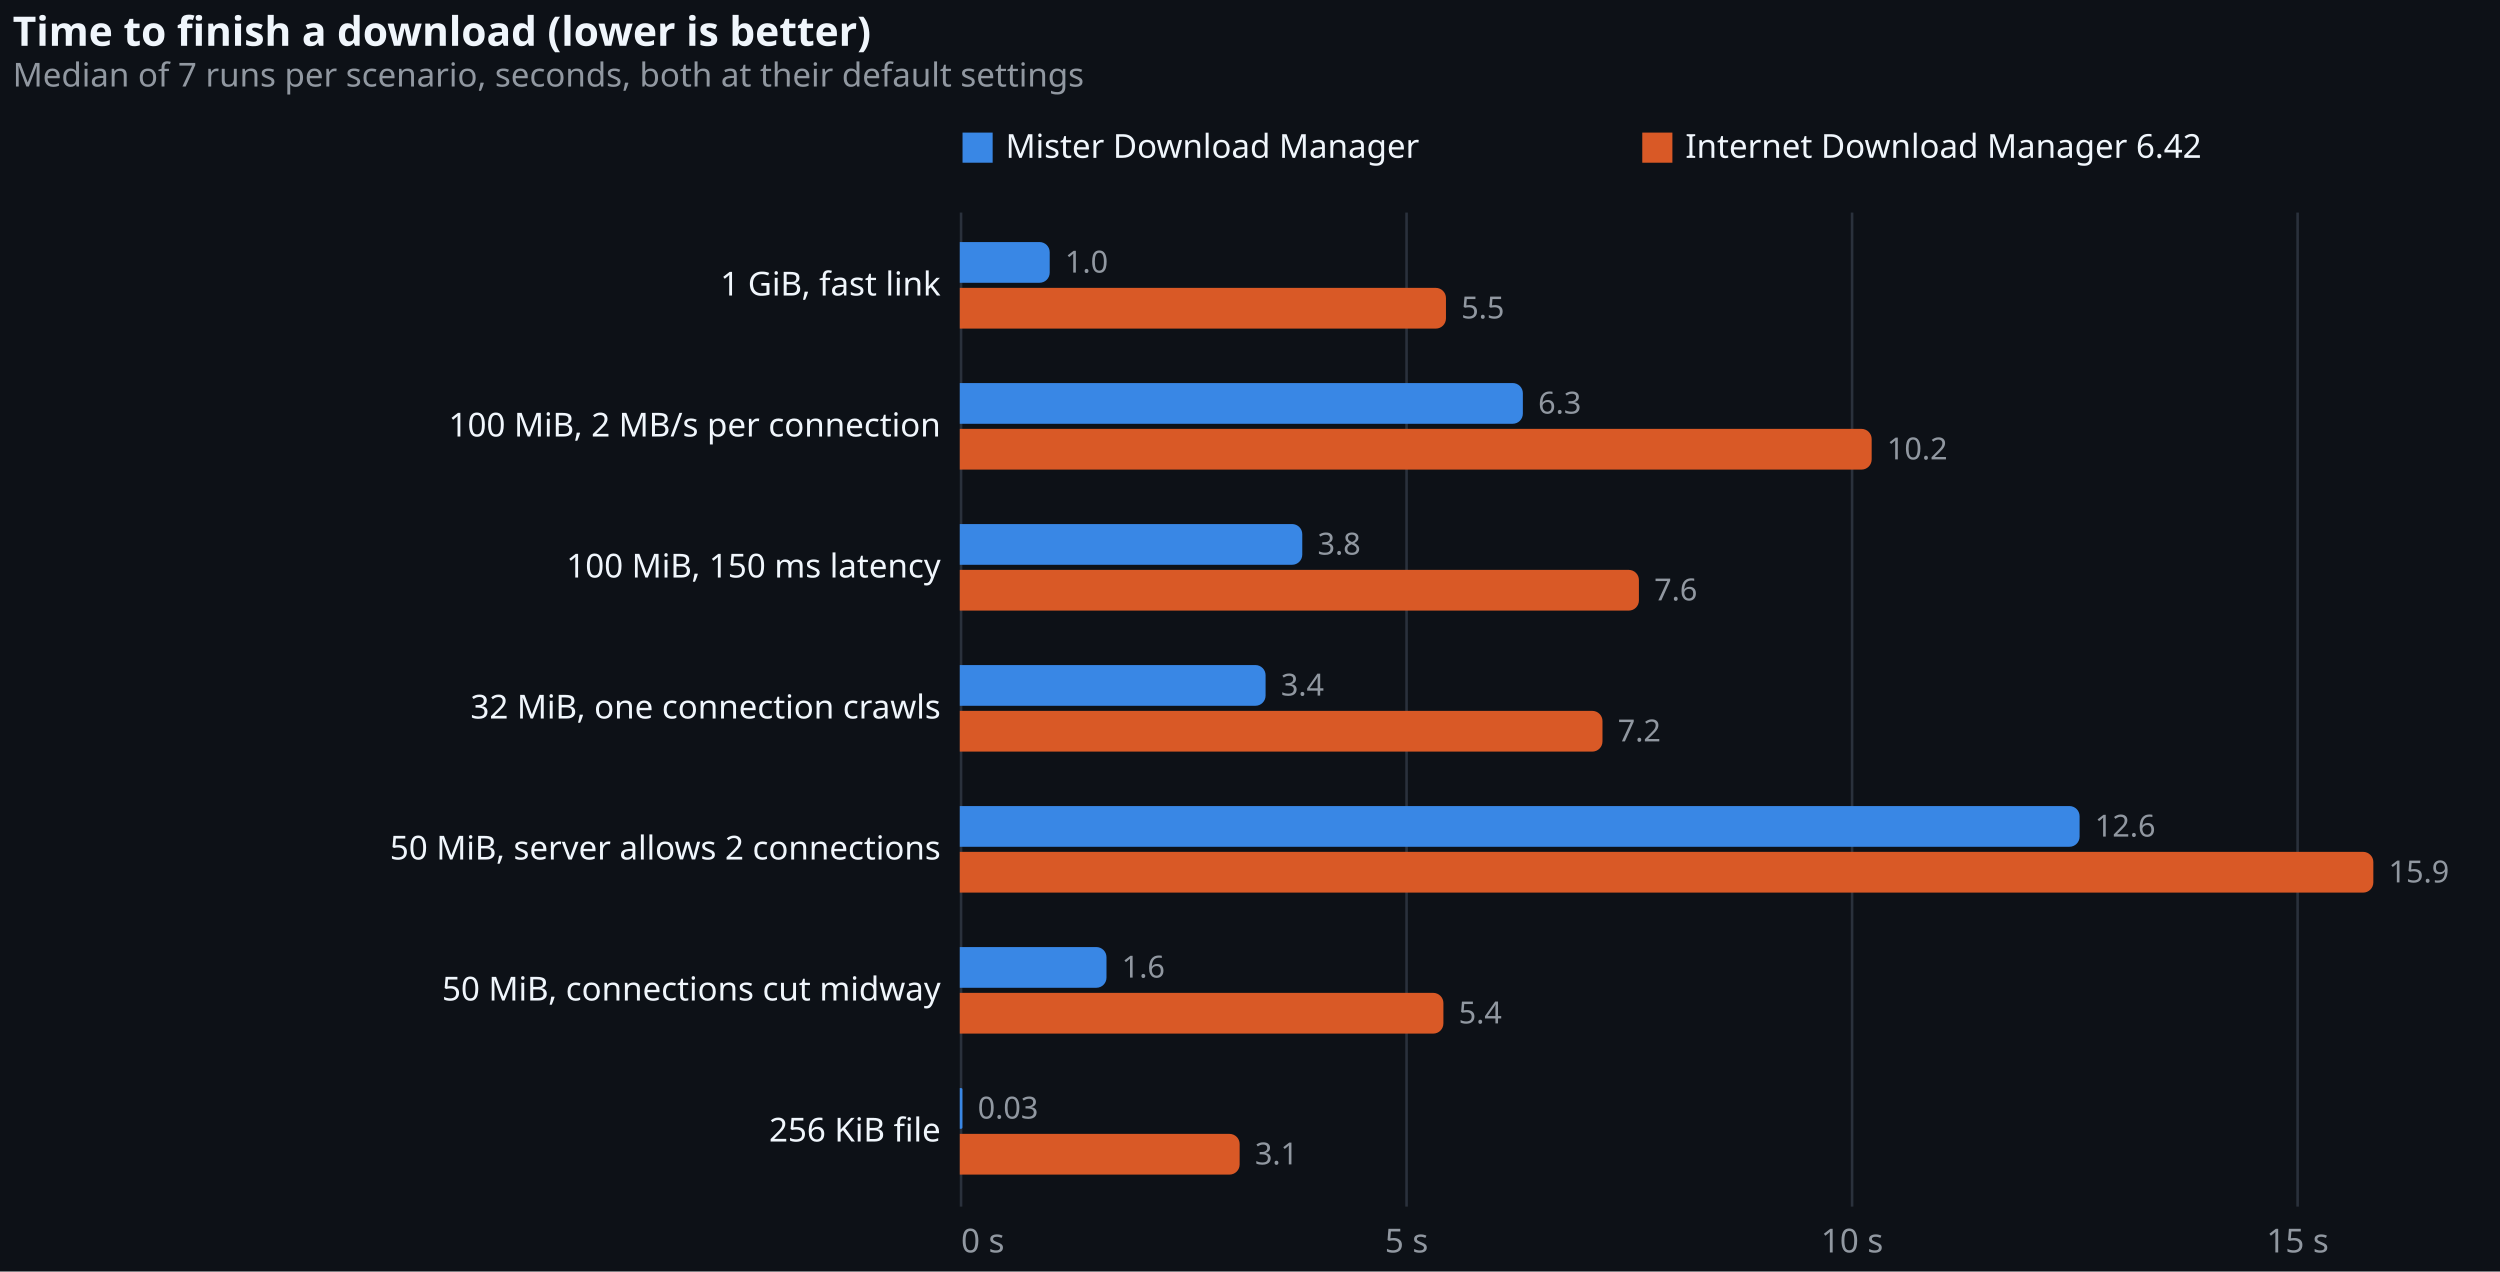
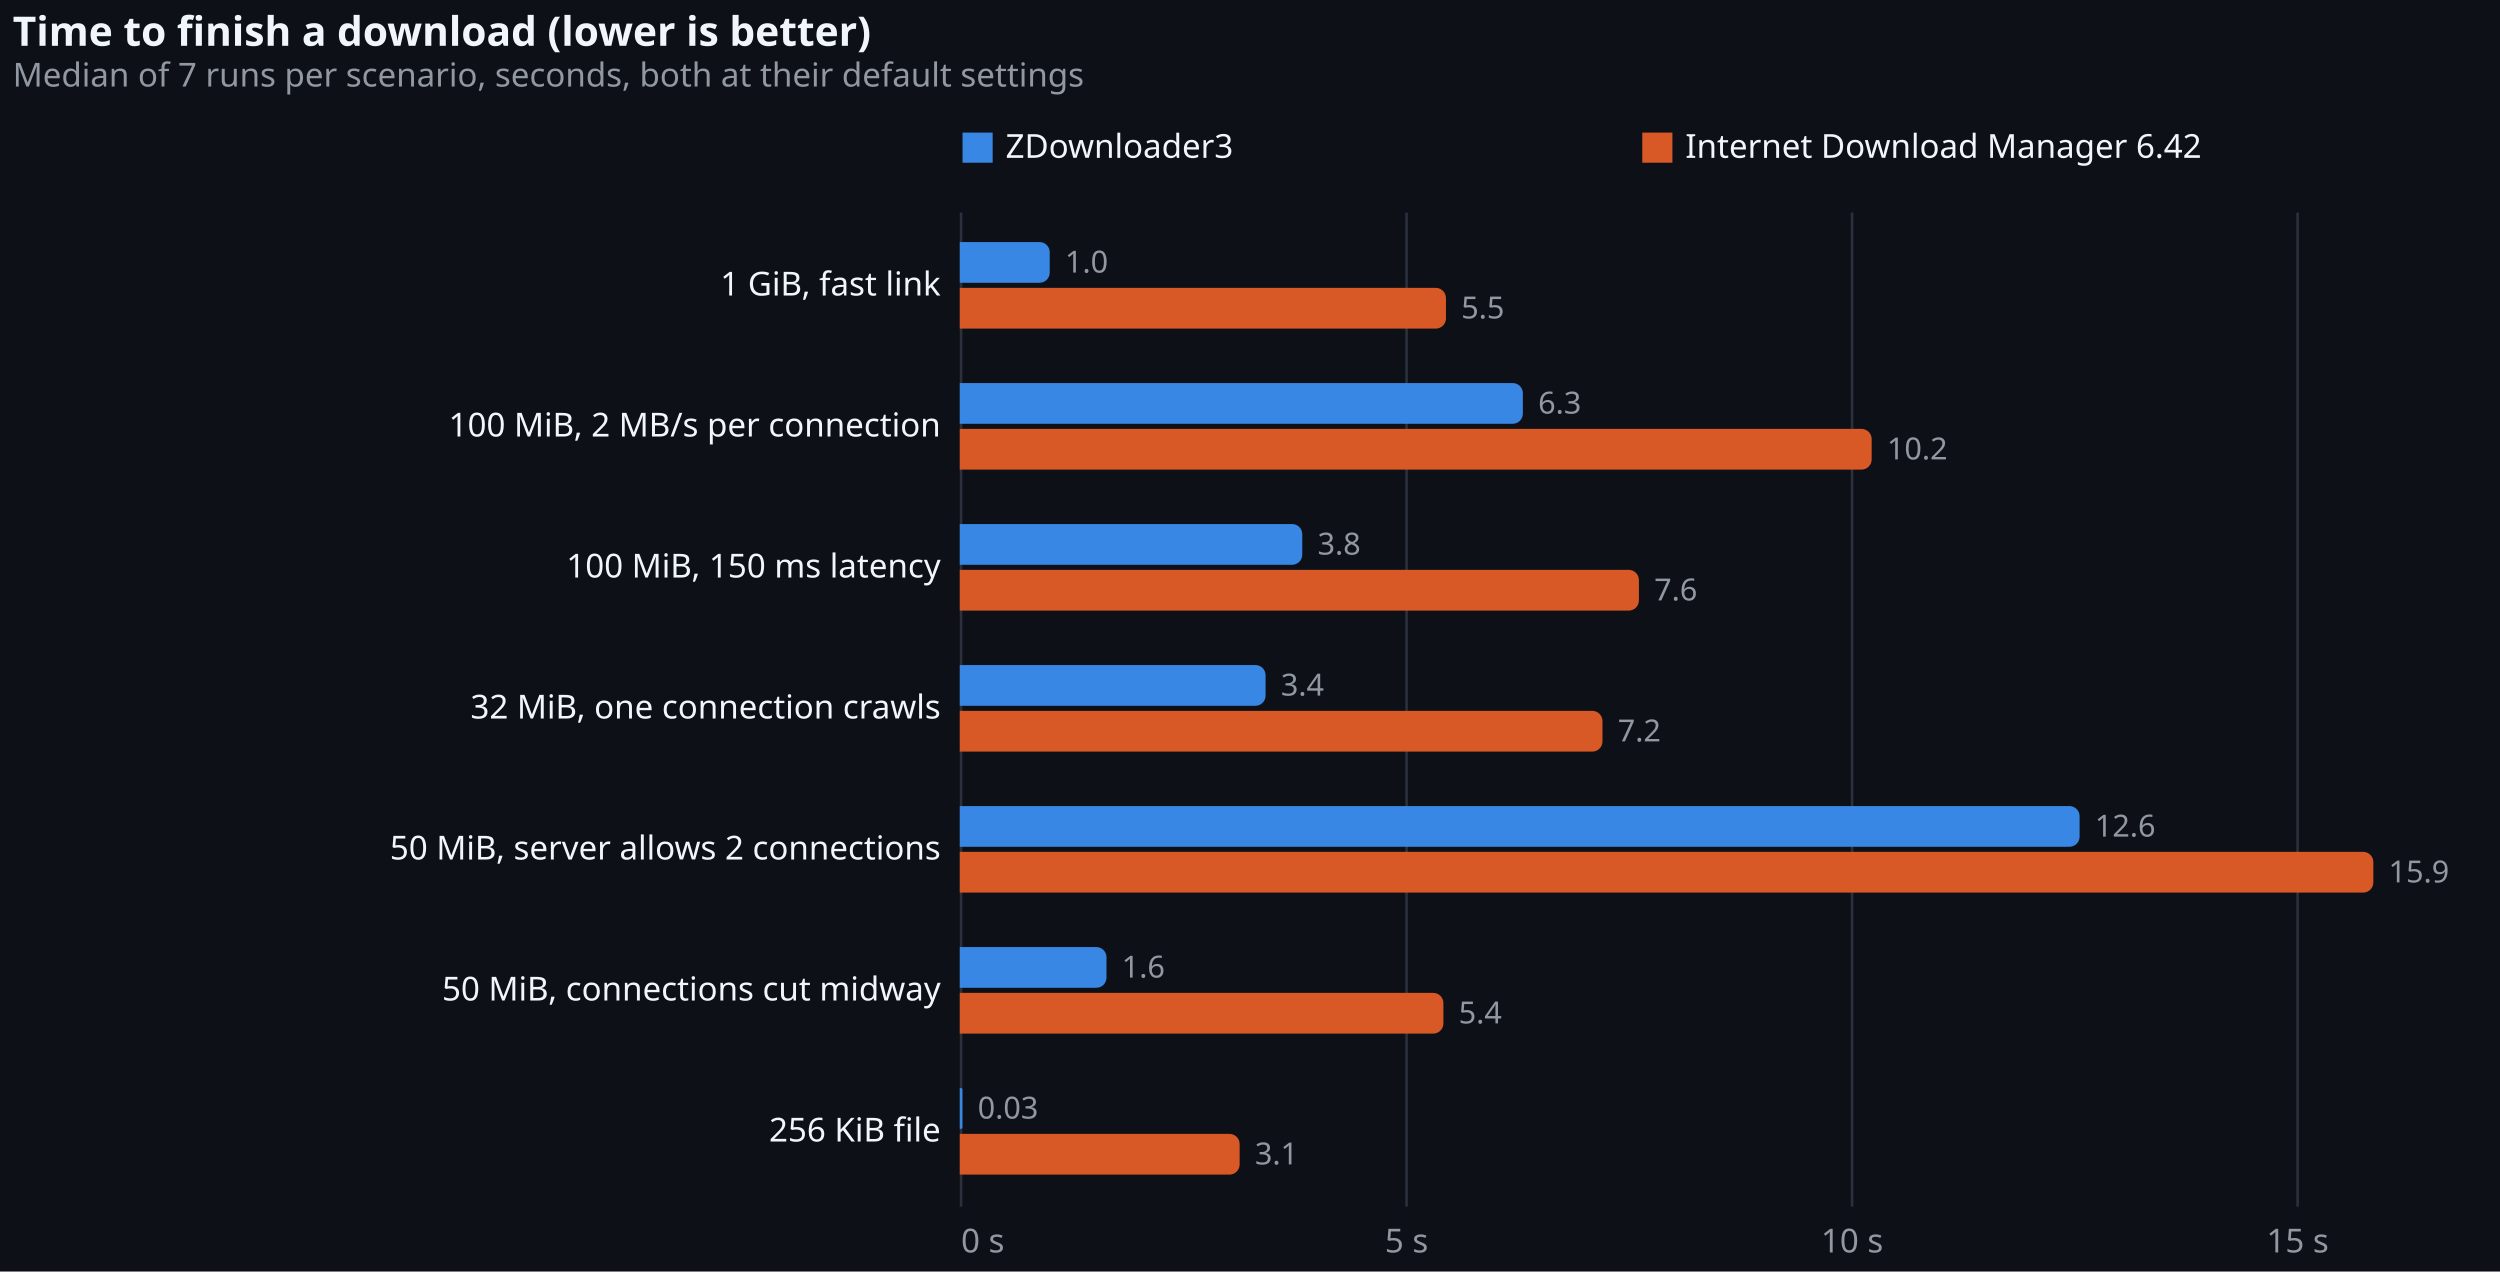
<svg xmlns="http://www.w3.org/2000/svg" version="1.1" class="marks" width="982" height="499.462" viewBox="0 0 982 499.462">
  <rect width="982" height="499.462" fill="#0d1117" />
  <g fill="none" stroke-miterlimit="4" transform="translate(377,83)">
    <g class="mark-group role-frame root" role="graphics-object" aria-roledescription="group mark container">
      <g transform="translate(0,0)">
        <path class="background" aria-hidden="true" d="M0,0h560v390.462h-560Z" />
        <g>
          <g class="mark-group role-axis" aria-hidden="true">
            <g transform="translate(0.5,390.9615)">
              <path class="background" aria-hidden="true" d="M0,0h0v0h0Z" pointer-events="none" />
              <g>
                <g class="mark-rule role-axis-grid" pointer-events="none">
                  <line transform="translate(0,0)" x2="0" y2="-390.462" stroke="#2a313c" stroke-width="1" opacity="1" />
                  <line transform="translate(175,0)" x2="0" y2="-390.462" stroke="#2a313c" stroke-width="1" opacity="1" />
                  <line transform="translate(350,0)" x2="0" y2="-390.462" stroke="#2a313c" stroke-width="1" opacity="1" />
                  <line transform="translate(525,0)" x2="0" y2="-390.462" stroke="#2a313c" stroke-width="1" opacity="1" />
                </g>
              </g>
              <path class="foreground" aria-hidden="true" d="" pointer-events="none" display="none" />
            </g>
          </g>
          <g class="mark-group role-axis" role="graphics-symbol" aria-roledescription="axis" aria-label="X-axis for a linear scale with values from 0 to 16">
            <g transform="translate(0.5,390.9615)">
              <path class="background" aria-hidden="true" d="M0,0h0v0h0Z" pointer-events="none" />
              <g>
                <g class="mark-text role-axis-label" pointer-events="none">
                  <text text-anchor="start" transform="translate(0,18)" font-family="-apple-system, 'Segoe UI', 'Noto Sans', Helvetica, Arial, sans-serif" font-size="13px" fill="#9198a1" opacity="1">0 s</text>
                  <text text-anchor="middle" transform="translate(175,18)" font-family="-apple-system, 'Segoe UI', 'Noto Sans', Helvetica, Arial, sans-serif" font-size="13px" fill="#9198a1" opacity="1">5 s</text>
                  <text text-anchor="middle" transform="translate(350,18)" font-family="-apple-system, 'Segoe UI', 'Noto Sans', Helvetica, Arial, sans-serif" font-size="13px" fill="#9198a1" opacity="1">10 s</text>
                  <text text-anchor="middle" transform="translate(525,18)" font-family="-apple-system, 'Segoe UI', 'Noto Sans', Helvetica, Arial, sans-serif" font-size="13px" fill="#9198a1" opacity="1">15 s</text>
                </g>
              </g>
              <path class="foreground" aria-hidden="true" d="" pointer-events="none" display="none" />
            </g>
          </g>
          <g class="mark-group role-axis" role="graphics-symbol" aria-roledescription="axis" aria-label="Y-axis for a discrete scale with 7 values: 1 GiB, fast link, 100 MiB, 2 MB/s per connection, 100 MiB, 150 ms latency, 32 MiB, one connection crawls, 50 MiB, server allows 2 connections, 50 MiB, connections cut midway, 256 KiB file">
            <g transform="translate(0.5,0.5)">
              <path class="background" aria-hidden="true" d="M0,0h0v0h0Z" pointer-events="none" />
              <g>
                <g class="mark-text role-axis-label" pointer-events="none">
                  <text text-anchor="end" transform="translate(-8,32.57692)" font-family="-apple-system, 'Segoe UI', 'Noto Sans', Helvetica, Arial, sans-serif" font-size="13px" fill="#f0f6fc" opacity="1">1 GiB, fast link</text>
                  <text text-anchor="end" transform="translate(-8,87.96154)" font-family="-apple-system, 'Segoe UI', 'Noto Sans', Helvetica, Arial, sans-serif" font-size="13px" fill="#f0f6fc" opacity="1">100 MiB, 2 MB/s per connection</text>
                  <text text-anchor="end" transform="translate(-8,143.3462)" font-family="-apple-system, 'Segoe UI', 'Noto Sans', Helvetica, Arial, sans-serif" font-size="13px" fill="#f0f6fc" opacity="1">100 MiB, 150 ms latency</text>
                  <text text-anchor="end" transform="translate(-8,198.7308)" font-family="-apple-system, 'Segoe UI', 'Noto Sans', Helvetica, Arial, sans-serif" font-size="13px" fill="#f0f6fc" opacity="1">32 MiB, one connection crawls</text>
                  <text text-anchor="end" transform="translate(-8,254.1154)" font-family="-apple-system, 'Segoe UI', 'Noto Sans', Helvetica, Arial, sans-serif" font-size="13px" fill="#f0f6fc" opacity="1">50 MiB, server allows 2 connections</text>
                  <text text-anchor="end" transform="translate(-8,309.5)" font-family="-apple-system, 'Segoe UI', 'Noto Sans', Helvetica, Arial, sans-serif" font-size="13px" fill="#f0f6fc" opacity="1">50 MiB, connections cut midway</text>
                  <text text-anchor="end" transform="translate(-8,364.8846)" font-family="-apple-system, 'Segoe UI', 'Noto Sans', Helvetica, Arial, sans-serif" font-size="13px" fill="#f0f6fc" opacity="1">256 KiB file</text>
                </g>
              </g>
              <path class="foreground" aria-hidden="true" d="" pointer-events="none" display="none" />
            </g>
          </g>
          <g class="mark-group role-scope" role="graphics-object" aria-roledescription="group mark container">
            <g transform="translate(0,12.07692)">
              <path class="background" aria-hidden="true" d="M0,0L31.327,0C33.535,0,35.327,1.792,35.327,4L35.327,12C35.327,14.208,33.535,16,31.327,16L0,16C0,16,0,16,0,16L0,0C0,0,0,0,0,0Z" />
              <g clip-path="url(#clip15)">
                <g class="mark-group role-scope" role="graphics-object" aria-roledescription="group mark container">
                  <g transform="translate(0,0)">
                    <path class="background" aria-hidden="true" d="M0,0h0v16h0Z" />
                    <g>
                      <g class="mark-rect role-mark layer_0_marks" role="graphics-object" aria-roledescription="rect mark container">
-                         <path aria-label="seconds: 1.00935; scenario: 1 GiB, fast link; client: Mister Download Manager" role="graphics-symbol" aria-roledescription="bar" d="M0,0h35.327v16h-35.327Z" fill="#3987e5" />
+                         <path aria-label="seconds: 1.00935; scenario: 1 GiB, fast link; client: ZDownloader3" role="graphics-symbol" aria-roledescription="bar" d="M0,0h35.327v16h-35.327Z" fill="#3987e5" />
                      </g>
                    </g>
                    <path class="foreground" aria-hidden="true" d="" display="none" />
                  </g>
                </g>
              </g>
              <path class="foreground" aria-hidden="true" d="" display="none" />
            </g>
            <g transform="translate(0,30.07692)">
              <path class="background" aria-hidden="true" d="M0,0L186.973,0C189.181,0,190.973,1.792,190.973,4L190.973,12C190.973,14.208,189.181,16,186.973,16L0,16C0,16,0,16,0,16L0,0C0,0,0,0,0,0Z" />
              <g clip-path="url(#clip16)">
                <g class="mark-group role-scope" role="graphics-object" aria-roledescription="group mark container">
                  <g transform="translate(0,0)">
                    <path class="background" aria-hidden="true" d="M0,0h0v16h0Z" />
                    <g>
                      <g class="mark-rect role-mark layer_0_marks" role="graphics-object" aria-roledescription="rect mark container">
                        <path aria-label="seconds: 5.45638; scenario: 1 GiB, fast link; client: Internet Download Manager 6.42" role="graphics-symbol" aria-roledescription="bar" d="M0,0h190.973v16h-190.973Z" fill="#d95926" />
                      </g>
                    </g>
                    <path class="foreground" aria-hidden="true" d="" display="none" />
                  </g>
                </g>
              </g>
              <path class="foreground" aria-hidden="true" d="" display="none" />
            </g>
            <g transform="translate(0,67.46154)">
              <path class="background" aria-hidden="true" d="M0,0L217.181,0C219.389,0,221.181,1.792,221.181,4L221.181,12C221.181,14.208,219.389,16,217.181,16L0,16C0,16,0,16,0,16L0,0C0,0,0,0,0,0Z" />
              <g clip-path="url(#clip17)">
                <g class="mark-group role-scope" role="graphics-object" aria-roledescription="group mark container">
                  <g transform="translate(0,0)">
                    <path class="background" aria-hidden="true" d="M0,0h0v16h0Z" />
                    <g>
                      <g class="mark-rect role-mark layer_0_marks" role="graphics-object" aria-roledescription="rect mark container">
-                         <path aria-label="seconds: 6.31947; scenario: 100 MiB, 2 MB/s per connection; client: Mister Download Manager" role="graphics-symbol" aria-roledescription="bar" d="M0,0h221.181v16h-221.181Z" fill="#3987e5" />
+                         <path aria-label="seconds: 6.31947; scenario: 100 MiB, 2 MB/s per connection; client: ZDownloader3" role="graphics-symbol" aria-roledescription="bar" d="M0,0h221.181v16h-221.181Z" fill="#3987e5" />
                      </g>
                    </g>
                    <path class="foreground" aria-hidden="true" d="" display="none" />
                  </g>
                </g>
              </g>
              <path class="foreground" aria-hidden="true" d="" display="none" />
            </g>
            <g transform="translate(0,85.46154)">
              <path class="background" aria-hidden="true" d="M0,0L354.192,0C356.399,0,358.192,1.792,358.192,4L358.192,12C358.192,14.208,356.399,16,354.192,16L0,16C0,16,0,16,0,16L0,0C0,0,0,0,0,0Z" />
              <g clip-path="url(#clip18)">
                <g class="mark-group role-scope" role="graphics-object" aria-roledescription="group mark container">
                  <g transform="translate(0,0)">
                    <path class="background" aria-hidden="true" d="M0,0h0v16h0Z" />
                    <g>
                      <g class="mark-rect role-mark layer_0_marks" role="graphics-object" aria-roledescription="rect mark container">
                        <path aria-label="seconds: 10.234; scenario: 100 MiB, 2 MB/s per connection; client: Internet Download Manager 6.42" role="graphics-symbol" aria-roledescription="bar" d="M0,0h358.192v16h-358.192Z" fill="#d95926" />
                      </g>
                    </g>
                    <path class="foreground" aria-hidden="true" d="" display="none" />
                  </g>
                </g>
              </g>
              <path class="foreground" aria-hidden="true" d="" display="none" />
            </g>
            <g transform="translate(0,122.8462)">
              <path class="background" aria-hidden="true" d="M0,0L130.531,0C132.739,0,134.531,1.792,134.531,4L134.531,12C134.531,14.208,132.739,16,130.531,16L0,16C0,16,0,16,0,16L0,0C0,0,0,0,0,0Z" />
              <g clip-path="url(#clip19)">
                <g class="mark-group role-scope" role="graphics-object" aria-roledescription="group mark container">
                  <g transform="translate(0,0)">
                    <path class="background" aria-hidden="true" d="M0,0h0v16h0Z" />
                    <g>
                      <g class="mark-rect role-mark layer_0_marks" role="graphics-object" aria-roledescription="rect mark container">
-                         <path aria-label="seconds: 3.84375; scenario: 100 MiB, 150 ms latency; client: Mister Download Manager" role="graphics-symbol" aria-roledescription="bar" d="M0,0h134.531v16h-134.531Z" fill="#3987e5" />
+                         <path aria-label="seconds: 3.84375; scenario: 100 MiB, 150 ms latency; client: ZDownloader3" role="graphics-symbol" aria-roledescription="bar" d="M0,0h134.531v16h-134.531Z" fill="#3987e5" />
                      </g>
                    </g>
                    <path class="foreground" aria-hidden="true" d="" display="none" />
                  </g>
                </g>
              </g>
              <path class="foreground" aria-hidden="true" d="" display="none" />
            </g>
            <g transform="translate(0,140.8462)">
              <path class="background" aria-hidden="true" d="M0,0L262.767,0C264.975,0,266.767,1.792,266.767,4L266.767,12C266.767,14.208,264.975,16,262.767,16L0,16C0,16,0,16,0,16L0,0C0,0,0,0,0,0Z" />
              <g clip-path="url(#clip20)">
                <g class="mark-group role-scope" role="graphics-object" aria-roledescription="group mark container">
                  <g transform="translate(0,0)">
                    <path class="background" aria-hidden="true" d="M0,0h0v16h0Z" />
                    <g>
                      <g class="mark-rect role-mark layer_0_marks" role="graphics-object" aria-roledescription="rect mark container">
                        <path aria-label="seconds: 7.62191; scenario: 100 MiB, 150 ms latency; client: Internet Download Manager 6.42" role="graphics-symbol" aria-roledescription="bar" d="M0,0h266.767v16h-266.767Z" fill="#d95926" />
                      </g>
                    </g>
                    <path class="foreground" aria-hidden="true" d="" display="none" />
                  </g>
                </g>
              </g>
              <path class="foreground" aria-hidden="true" d="" display="none" />
            </g>
            <g transform="translate(0,178.2308)">
              <path class="background" aria-hidden="true" d="M0,0L116.122,0C118.329,0,120.122,1.792,120.122,4L120.122,12C120.122,14.208,118.329,16,116.122,16L0,16C0,16,0,16,0,16L0,0C0,0,0,0,0,0Z" />
              <g clip-path="url(#clip21)">
                <g class="mark-group role-scope" role="graphics-object" aria-roledescription="group mark container">
                  <g transform="translate(0,0)">
                    <path class="background" aria-hidden="true" d="M0,0h0v16h0Z" />
                    <g>
                      <g class="mark-rect role-mark layer_0_marks" role="graphics-object" aria-roledescription="rect mark container">
-                         <path aria-label="seconds: 3.43205; scenario: 32 MiB, one connection crawls; client: Mister Download Manager" role="graphics-symbol" aria-roledescription="bar" d="M0,0h120.122v16h-120.122Z" fill="#3987e5" />
+                         <path aria-label="seconds: 3.43205; scenario: 32 MiB, one connection crawls; client: ZDownloader3" role="graphics-symbol" aria-roledescription="bar" d="M0,0h120.122v16h-120.122Z" fill="#3987e5" />
                      </g>
                    </g>
                    <path class="foreground" aria-hidden="true" d="" display="none" />
                  </g>
                </g>
              </g>
              <path class="foreground" aria-hidden="true" d="" display="none" />
            </g>
            <g transform="translate(0,196.2308)">
              <path class="background" aria-hidden="true" d="M0,0L248.454,0C250.661,0,252.454,1.792,252.454,4L252.454,12C252.454,14.208,250.661,16,248.454,16L0,16C0,16,0,16,0,16L0,0C0,0,0,0,0,0Z" />
              <g clip-path="url(#clip22)">
                <g class="mark-group role-scope" role="graphics-object" aria-roledescription="group mark container">
                  <g transform="translate(0,0)">
                    <path class="background" aria-hidden="true" d="M0,0h0v16h0Z" />
                    <g>
                      <g class="mark-rect role-mark layer_0_marks" role="graphics-object" aria-roledescription="rect mark container">
                        <path aria-label="seconds: 7.21296; scenario: 32 MiB, one connection crawls; client: Internet Download Manager 6.42" role="graphics-symbol" aria-roledescription="bar" d="M0,0h252.454v16h-252.454Z" fill="#d95926" />
                      </g>
                    </g>
                    <path class="foreground" aria-hidden="true" d="" display="none" />
                  </g>
                </g>
              </g>
              <path class="foreground" aria-hidden="true" d="" display="none" />
            </g>
            <g transform="translate(0,233.6154)">
              <path class="background" aria-hidden="true" d="M0,0L435.868,0C438.075,0,439.868,1.792,439.868,4L439.868,12C439.868,14.208,438.075,16,435.868,16L0,16C0,16,0,16,0,16L0,0C0,0,0,0,0,0Z" />
              <g clip-path="url(#clip23)">
                <g class="mark-group role-scope" role="graphics-object" aria-roledescription="group mark container">
                  <g transform="translate(0,0)">
                    <path class="background" aria-hidden="true" d="M0,0h0v16h0Z" />
                    <g>
                      <g class="mark-rect role-mark layer_0_marks" role="graphics-object" aria-roledescription="rect mark container">
-                         <path aria-label="seconds: 12.5677; scenario: 50 MiB, server allows 2 connections; client: Mister Download Manager" role="graphics-symbol" aria-roledescription="bar" d="M0,0h439.868v16h-439.868Z" fill="#3987e5" />
+                         <path aria-label="seconds: 12.5677; scenario: 50 MiB, server allows 2 connections; client: ZDownloader3" role="graphics-symbol" aria-roledescription="bar" d="M0,0h439.868v16h-439.868Z" fill="#3987e5" />
                      </g>
                    </g>
                    <path class="foreground" aria-hidden="true" d="" display="none" />
                  </g>
                </g>
              </g>
              <path class="foreground" aria-hidden="true" d="" display="none" />
            </g>
            <g transform="translate(0,251.6154)">
              <path class="background" aria-hidden="true" d="M0,0L551.247,0C553.455,0,555.247,1.792,555.247,4L555.247,12C555.247,14.208,553.455,16,551.247,16L0,16C0,16,0,16,0,16L0,0C0,0,0,0,0,0Z" />
              <g clip-path="url(#clip24)">
                <g class="mark-group role-scope" role="graphics-object" aria-roledescription="group mark container">
                  <g transform="translate(0,0)">
                    <path class="background" aria-hidden="true" d="M0,0h0v16h0Z" />
                    <g>
                      <g class="mark-rect role-mark layer_0_marks" role="graphics-object" aria-roledescription="rect mark container">
                        <path aria-label="seconds: 15.8642; scenario: 50 MiB, server allows 2 connections; client: Internet Download Manager 6.42" role="graphics-symbol" aria-roledescription="bar" d="M0,0h555.247v16h-555.247Z" fill="#d95926" />
                      </g>
                    </g>
                    <path class="foreground" aria-hidden="true" d="" display="none" />
                  </g>
                </g>
              </g>
              <path class="foreground" aria-hidden="true" d="" display="none" />
            </g>
            <g transform="translate(0,289)">
              <path class="background" aria-hidden="true" d="M0,0L53.628,0C55.836,0,57.628,1.792,57.628,4L57.628,12C57.628,14.208,55.836,16,53.628,16L0,16C0,16,0,16,0,16L0,0C0,0,0,0,0,0Z" />
              <g clip-path="url(#clip25)">
                <g class="mark-group role-scope" role="graphics-object" aria-roledescription="group mark container">
                  <g transform="translate(0,0)">
                    <path class="background" aria-hidden="true" d="M0,0h0v16h0Z" />
                    <g>
                      <g class="mark-rect role-mark layer_0_marks" role="graphics-object" aria-roledescription="rect mark container">
-                         <path aria-label="seconds: 1.64652; scenario: 50 MiB, connections cut midway; client: Mister Download Manager" role="graphics-symbol" aria-roledescription="bar" d="M0,0h57.628v16h-57.628Z" fill="#3987e5" />
+                         <path aria-label="seconds: 1.64652; scenario: 50 MiB, connections cut midway; client: ZDownloader3" role="graphics-symbol" aria-roledescription="bar" d="M0,0h57.628v16h-57.628Z" fill="#3987e5" />
                      </g>
                    </g>
                    <path class="foreground" aria-hidden="true" d="" display="none" />
                  </g>
                </g>
              </g>
              <path class="foreground" aria-hidden="true" d="" display="none" />
            </g>
            <g transform="translate(0,307)">
              <path class="background" aria-hidden="true" d="M0,0L185.969,0C188.176,0,189.969,1.792,189.969,4L189.969,12C189.969,14.208,188.176,16,185.969,16L0,16C0,16,0,16,0,16L0,0C0,0,0,0,0,0Z" />
              <g clip-path="url(#clip26)">
                <g class="mark-group role-scope" role="graphics-object" aria-roledescription="group mark container">
                  <g transform="translate(0,0)">
                    <path class="background" aria-hidden="true" d="M0,0h0v16h0Z" />
                    <g>
                      <g class="mark-rect role-mark layer_0_marks" role="graphics-object" aria-roledescription="rect mark container">
                        <path aria-label="seconds: 5.42768; scenario: 50 MiB, connections cut midway; client: Internet Download Manager 6.42" role="graphics-symbol" aria-roledescription="bar" d="M0,0h189.969v16h-189.969Z" fill="#d95926" />
                      </g>
                    </g>
                    <path class="foreground" aria-hidden="true" d="" display="none" />
                  </g>
                </g>
              </g>
              <path class="foreground" aria-hidden="true" d="" display="none" />
            </g>
            <g transform="translate(0,344.3846)">
              <path class="background" aria-hidden="true" d="M0,0L0.519,0C0.806,0,1.038,0.233,1.038,0.519L1.038,15.481C1.038,15.767,0.806,16,0.519,16L0,16C0,16,0,16,0,16L0,0C0,0,0,0,0,0Z" />
              <g clip-path="url(#clip27)">
                <g class="mark-group role-scope" role="graphics-object" aria-roledescription="group mark container">
                  <g transform="translate(0,0)">
                    <path class="background" aria-hidden="true" d="M0,0h0v16h0Z" />
                    <g>
                      <g class="mark-rect role-mark layer_0_marks" role="graphics-object" aria-roledescription="rect mark container">
-                         <path aria-label="seconds: 29.66m; scenario: 256 KiB file; client: Mister Download Manager" role="graphics-symbol" aria-roledescription="bar" d="M0,0h1.038v16h-1.038Z" fill="#3987e5" />
+                         <path aria-label="seconds: 29.66m; scenario: 256 KiB file; client: ZDownloader3" role="graphics-symbol" aria-roledescription="bar" d="M0,0h1.038v16h-1.038Z" fill="#3987e5" />
                      </g>
                    </g>
                    <path class="foreground" aria-hidden="true" d="" display="none" />
                  </g>
                </g>
              </g>
              <path class="foreground" aria-hidden="true" d="" display="none" />
            </g>
            <g transform="translate(0,362.3846)">
              <path class="background" aria-hidden="true" d="M0,0L105.932,0C108.14,0,109.932,1.792,109.932,4L109.932,12C109.932,14.208,108.14,16,105.932,16L0,16C0,16,0,16,0,16L0,0C0,0,0,0,0,0Z" />
              <g clip-path="url(#clip28)">
                <g class="mark-group role-scope" role="graphics-object" aria-roledescription="group mark container">
                  <g transform="translate(0,0)">
                    <path class="background" aria-hidden="true" d="M0,0h0v16h0Z" />
                    <g>
                      <g class="mark-rect role-mark layer_0_marks" role="graphics-object" aria-roledescription="rect mark container">
                        <path aria-label="seconds: 3.14092; scenario: 256 KiB file; client: Internet Download Manager 6.42" role="graphics-symbol" aria-roledescription="bar" d="M0,0h109.932v16h-109.932Z" fill="#d95926" />
                      </g>
                    </g>
                    <path class="foreground" aria-hidden="true" d="" display="none" />
                  </g>
                </g>
              </g>
              <path class="foreground" aria-hidden="true" d="" display="none" />
            </g>
          </g>
          <g class="mark-text role-mark layer_1_marks" role="graphics-object" aria-roledescription="text mark container">
-             <text aria-label="seconds: 1.00935; scenario: 1 GiB, fast link; client: Mister Download Manager; value: 1.0" role="graphics-symbol" aria-roledescription="text mark" text-anchor="start" transform="translate(41.32725,24.07692)" font-family="-apple-system, 'Segoe UI', 'Noto Sans', Helvetica, Arial, sans-serif" font-size="12px" fill="#9198a1">1.0</text>
+             <text aria-label="seconds: 1.00935; scenario: 1 GiB, fast link; client: ZDownloader3; value: 1.0" role="graphics-symbol" aria-roledescription="text mark" text-anchor="start" transform="translate(41.32725,24.07692)" font-family="-apple-system, 'Segoe UI', 'Noto Sans', Helvetica, Arial, sans-serif" font-size="12px" fill="#9198a1">1.0</text>
            <text aria-label="seconds: 5.45638; scenario: 1 GiB, fast link; client: Internet Download Manager 6.42; value: 5.5" role="graphics-symbol" aria-roledescription="text mark" text-anchor="start" transform="translate(196.9733,42.07692)" font-family="-apple-system, 'Segoe UI', 'Noto Sans', Helvetica, Arial, sans-serif" font-size="12px" fill="#9198a1">5.5</text>
-             <text aria-label="seconds: 6.31947; scenario: 100 MiB, 2 MB/s per connection; client: Mister Download Manager; value: 6.3" role="graphics-symbol" aria-roledescription="text mark" text-anchor="start" transform="translate(227.1814,79.46154)" font-family="-apple-system, 'Segoe UI', 'Noto Sans', Helvetica, Arial, sans-serif" font-size="12px" fill="#9198a1">6.3</text>
+             <text aria-label="seconds: 6.31947; scenario: 100 MiB, 2 MB/s per connection; client: ZDownloader3; value: 6.3" role="graphics-symbol" aria-roledescription="text mark" text-anchor="start" transform="translate(227.1814,79.46154)" font-family="-apple-system, 'Segoe UI', 'Noto Sans', Helvetica, Arial, sans-serif" font-size="12px" fill="#9198a1">6.3</text>
            <text aria-label="seconds: 10.234; scenario: 100 MiB, 2 MB/s per connection; client: Internet Download Manager 6.42; value: 10.2" role="graphics-symbol" aria-roledescription="text mark" text-anchor="start" transform="translate(364.1918,97.46154)" font-family="-apple-system, 'Segoe UI', 'Noto Sans', Helvetica, Arial, sans-serif" font-size="12px" fill="#9198a1">10.2</text>
-             <text aria-label="seconds: 3.84375; scenario: 100 MiB, 150 ms latency; client: Mister Download Manager; value: 3.8" role="graphics-symbol" aria-roledescription="text mark" text-anchor="start" transform="translate(140.5312,134.8462)" font-family="-apple-system, 'Segoe UI', 'Noto Sans', Helvetica, Arial, sans-serif" font-size="12px" fill="#9198a1">3.8</text>
+             <text aria-label="seconds: 3.84375; scenario: 100 MiB, 150 ms latency; client: ZDownloader3; value: 3.8" role="graphics-symbol" aria-roledescription="text mark" text-anchor="start" transform="translate(140.5312,134.8462)" font-family="-apple-system, 'Segoe UI', 'Noto Sans', Helvetica, Arial, sans-serif" font-size="12px" fill="#9198a1">3.8</text>
            <text aria-label="seconds: 7.62191; scenario: 100 MiB, 150 ms latency; client: Internet Download Manager 6.42; value: 7.6" role="graphics-symbol" aria-roledescription="text mark" text-anchor="start" transform="translate(272.7668,152.8462)" font-family="-apple-system, 'Segoe UI', 'Noto Sans', Helvetica, Arial, sans-serif" font-size="12px" fill="#9198a1">7.6</text>
-             <text aria-label="seconds: 3.43205; scenario: 32 MiB, one connection crawls; client: Mister Download Manager; value: 3.4" role="graphics-symbol" aria-roledescription="text mark" text-anchor="start" transform="translate(126.1218,190.2308)" font-family="-apple-system, 'Segoe UI', 'Noto Sans', Helvetica, Arial, sans-serif" font-size="12px" fill="#9198a1">3.4</text>
+             <text aria-label="seconds: 3.43205; scenario: 32 MiB, one connection crawls; client: ZDownloader3; value: 3.4" role="graphics-symbol" aria-roledescription="text mark" text-anchor="start" transform="translate(126.1218,190.2308)" font-family="-apple-system, 'Segoe UI', 'Noto Sans', Helvetica, Arial, sans-serif" font-size="12px" fill="#9198a1">3.4</text>
            <text aria-label="seconds: 7.21296; scenario: 32 MiB, one connection crawls; client: Internet Download Manager 6.42; value: 7.2" role="graphics-symbol" aria-roledescription="text mark" text-anchor="start" transform="translate(258.4536,208.2308)" font-family="-apple-system, 'Segoe UI', 'Noto Sans', Helvetica, Arial, sans-serif" font-size="12px" fill="#9198a1">7.2</text>
-             <text aria-label="seconds: 12.5677; scenario: 50 MiB, server allows 2 connections; client: Mister Download Manager; value: 12.6" role="graphics-symbol" aria-roledescription="text mark" text-anchor="start" transform="translate(445.8678,245.6154)" font-family="-apple-system, 'Segoe UI', 'Noto Sans', Helvetica, Arial, sans-serif" font-size="12px" fill="#9198a1">12.6</text>
+             <text aria-label="seconds: 12.5677; scenario: 50 MiB, server allows 2 connections; client: ZDownloader3; value: 12.6" role="graphics-symbol" aria-roledescription="text mark" text-anchor="start" transform="translate(445.8678,245.6154)" font-family="-apple-system, 'Segoe UI', 'Noto Sans', Helvetica, Arial, sans-serif" font-size="12px" fill="#9198a1">12.6</text>
            <text aria-label="seconds: 15.8642; scenario: 50 MiB, server allows 2 connections; client: Internet Download Manager 6.42; value: 15.9" role="graphics-symbol" aria-roledescription="text mark" text-anchor="start" transform="translate(561.2473,263.6154)" font-family="-apple-system, 'Segoe UI', 'Noto Sans', Helvetica, Arial, sans-serif" font-size="12px" fill="#9198a1">15.9</text>
-             <text aria-label="seconds: 1.64652; scenario: 50 MiB, connections cut midway; client: Mister Download Manager; value: 1.6" role="graphics-symbol" aria-roledescription="text mark" text-anchor="start" transform="translate(63.6282,301)" font-family="-apple-system, 'Segoe UI', 'Noto Sans', Helvetica, Arial, sans-serif" font-size="12px" fill="#9198a1">1.6</text>
+             <text aria-label="seconds: 1.64652; scenario: 50 MiB, connections cut midway; client: ZDownloader3; value: 1.6" role="graphics-symbol" aria-roledescription="text mark" text-anchor="start" transform="translate(63.6282,301)" font-family="-apple-system, 'Segoe UI', 'Noto Sans', Helvetica, Arial, sans-serif" font-size="12px" fill="#9198a1">1.6</text>
            <text aria-label="seconds: 5.42768; scenario: 50 MiB, connections cut midway; client: Internet Download Manager 6.42; value: 5.4" role="graphics-symbol" aria-roledescription="text mark" text-anchor="start" transform="translate(195.9688,319)" font-family="-apple-system, 'Segoe UI', 'Noto Sans', Helvetica, Arial, sans-serif" font-size="12px" fill="#9198a1">5.4</text>
-             <text aria-label="seconds: 29.66m; scenario: 256 KiB file; client: Mister Download Manager; value: 0.03" role="graphics-symbol" aria-roledescription="text mark" text-anchor="start" transform="translate(7.0381,356.3846)" font-family="-apple-system, 'Segoe UI', 'Noto Sans', Helvetica, Arial, sans-serif" font-size="12px" fill="#9198a1">0.03</text>
+             <text aria-label="seconds: 29.66m; scenario: 256 KiB file; client: ZDownloader3; value: 0.03" role="graphics-symbol" aria-roledescription="text mark" text-anchor="start" transform="translate(7.0381,356.3846)" font-family="-apple-system, 'Segoe UI', 'Noto Sans', Helvetica, Arial, sans-serif" font-size="12px" fill="#9198a1">0.03</text>
            <text aria-label="seconds: 3.14092; scenario: 256 KiB file; client: Internet Download Manager 6.42; value: 3.1" role="graphics-symbol" aria-roledescription="text mark" text-anchor="start" transform="translate(115.9322,374.3846)" font-family="-apple-system, 'Segoe UI', 'Noto Sans', Helvetica, Arial, sans-serif" font-size="12px" fill="#9198a1">3.1</text>
          </g>
-           <g class="mark-group role-legend" role="graphics-symbol" aria-roledescription="legend" aria-label="Symbol legend for fill color with 2 values: Mister Download Manager, Internet Download Manager 6.42">
+           <g class="mark-group role-legend" role="graphics-symbol" aria-roledescription="legend" aria-label="Symbol legend for fill color with 2 values: ZDownloader3, Internet Download Manager 6.42">
            <g transform="translate(0,-32)">
              <path class="background" aria-hidden="true" d="M0,0h597v14h-597Z" pointer-events="none" />
              <g>
                <g class="mark-group role-legend-entry">
                  <g transform="translate(0,0)">
                    <path class="background" aria-hidden="true" d="M0,0h0v0h0Z" pointer-events="none" />
                    <g>
                      <g class="mark-group role-scope" role="graphics-object" aria-roledescription="group mark container">
                        <g transform="translate(0,0)">
                          <path class="background" aria-hidden="true" d="M0,0h257v14h-257Z" pointer-events="none" opacity="1" />
                          <g>
                            <g class="mark-symbol role-legend-symbol" pointer-events="none">
                              <path transform="translate(7,7)" d="M-5.916,-5.916h11.832v11.832h-11.832Z" fill="#3987e5" stroke-width="1.5" opacity="1" />
                            </g>
                            <g class="mark-text role-legend-label" pointer-events="none">
-                               <text text-anchor="start" transform="translate(18,11)" font-family="-apple-system, 'Segoe UI', 'Noto Sans', Helvetica, Arial, sans-serif" font-size="13px" fill="#f0f6fc" opacity="1">Mister Download Manager</text>
+                               <text text-anchor="start" transform="translate(18,11)" font-family="-apple-system, 'Segoe UI', 'Noto Sans', Helvetica, Arial, sans-serif" font-size="13px" fill="#f0f6fc" opacity="1">ZDownloader3</text>
                            </g>
                          </g>
                          <path class="foreground" aria-hidden="true" d="" pointer-events="none" display="none" />
                        </g>
                        <g transform="translate(267,0)">
                          <path class="background" aria-hidden="true" d="M0,0h330v14h-330Z" pointer-events="none" opacity="1" />
                          <g>
                            <g class="mark-symbol role-legend-symbol" pointer-events="none">
                              <path transform="translate(7,7)" d="M-5.916,-5.916h11.832v11.832h-11.832Z" fill="#d95926" stroke-width="1.5" opacity="1" />
                            </g>
                            <g class="mark-text role-legend-label" pointer-events="none">
                              <text text-anchor="start" transform="translate(18,11)" font-family="-apple-system, 'Segoe UI', 'Noto Sans', Helvetica, Arial, sans-serif" font-size="13px" fill="#f0f6fc" opacity="1">Internet Download Manager 6.42</text>
                            </g>
                          </g>
                          <path class="foreground" aria-hidden="true" d="" pointer-events="none" display="none" />
                        </g>
                      </g>
                    </g>
                    <path class="foreground" aria-hidden="true" d="" pointer-events="none" display="none" />
                  </g>
                </g>
              </g>
              <path class="foreground" aria-hidden="true" d="" pointer-events="none" display="none" />
            </g>
          </g>
          <g class="mark-group role-title">
            <g transform="translate(-372,-78)">
              <path class="background" aria-hidden="true" d="M0,0h0v0h0Z" pointer-events="none" />
              <g>
                <g class="mark-text role-title-text" role="graphics-symbol" aria-roledescription="title" aria-label="Title text 'Time to finish a download (lower is better)'" pointer-events="none">
                  <text text-anchor="start" transform="translate(0,13)" font-family="-apple-system, 'Segoe UI', 'Noto Sans', Helvetica, Arial, sans-serif" font-size="16px" font-weight="600" fill="#f0f6fc" opacity="1">Time to finish a download (lower is better)</text>
                </g>
                <g class="mark-text role-title-subtitle" role="graphics-symbol" aria-roledescription="subtitle" aria-label="Subtitle text 'Median of 7 runs per scenario, seconds, both at their default settings'" pointer-events="none">
                  <text text-anchor="start" transform="translate(0,29)" font-family="-apple-system, 'Segoe UI', 'Noto Sans', Helvetica, Arial, sans-serif" font-size="13px" fill="#9198a1" opacity="1">Median of 7 runs per scenario, seconds, both at their default settings</text>
                </g>
              </g>
              <path class="foreground" aria-hidden="true" d="" pointer-events="none" display="none" />
            </g>
          </g>
        </g>
        <path class="foreground" aria-hidden="true" d="" display="none" />
      </g>
    </g>
  </g>
  <defs>
    <clipPath id="clip15">
      <path d="M0,0L31.327,0C33.535,0,35.327,1.792,35.327,4L35.327,12C35.327,14.208,33.535,16,31.327,16L0,16C0,16,0,16,0,16L0,0C0,0,0,0,0,0Z" />
    </clipPath>
    <clipPath id="clip16">
      <path d="M0,0L186.973,0C189.181,0,190.973,1.792,190.973,4L190.973,12C190.973,14.208,189.181,16,186.973,16L0,16C0,16,0,16,0,16L0,0C0,0,0,0,0,0Z" />
    </clipPath>
    <clipPath id="clip17">
      <path d="M0,0L217.181,0C219.389,0,221.181,1.792,221.181,4L221.181,12C221.181,14.208,219.389,16,217.181,16L0,16C0,16,0,16,0,16L0,0C0,0,0,0,0,0Z" />
    </clipPath>
    <clipPath id="clip18">
      <path d="M0,0L354.192,0C356.399,0,358.192,1.792,358.192,4L358.192,12C358.192,14.208,356.399,16,354.192,16L0,16C0,16,0,16,0,16L0,0C0,0,0,0,0,0Z" />
    </clipPath>
    <clipPath id="clip19">
      <path d="M0,0L130.531,0C132.739,0,134.531,1.792,134.531,4L134.531,12C134.531,14.208,132.739,16,130.531,16L0,16C0,16,0,16,0,16L0,0C0,0,0,0,0,0Z" />
    </clipPath>
    <clipPath id="clip20">
      <path d="M0,0L262.767,0C264.975,0,266.767,1.792,266.767,4L266.767,12C266.767,14.208,264.975,16,262.767,16L0,16C0,16,0,16,0,16L0,0C0,0,0,0,0,0Z" />
    </clipPath>
    <clipPath id="clip21">
      <path d="M0,0L116.122,0C118.329,0,120.122,1.792,120.122,4L120.122,12C120.122,14.208,118.329,16,116.122,16L0,16C0,16,0,16,0,16L0,0C0,0,0,0,0,0Z" />
    </clipPath>
    <clipPath id="clip22">
      <path d="M0,0L248.454,0C250.661,0,252.454,1.792,252.454,4L252.454,12C252.454,14.208,250.661,16,248.454,16L0,16C0,16,0,16,0,16L0,0C0,0,0,0,0,0Z" />
    </clipPath>
    <clipPath id="clip23">
      <path d="M0,0L435.868,0C438.075,0,439.868,1.792,439.868,4L439.868,12C439.868,14.208,438.075,16,435.868,16L0,16C0,16,0,16,0,16L0,0C0,0,0,0,0,0Z" />
    </clipPath>
    <clipPath id="clip24">
      <path d="M0,0L551.247,0C553.455,0,555.247,1.792,555.247,4L555.247,12C555.247,14.208,553.455,16,551.247,16L0,16C0,16,0,16,0,16L0,0C0,0,0,0,0,0Z" />
    </clipPath>
    <clipPath id="clip25">
      <path d="M0,0L53.628,0C55.836,0,57.628,1.792,57.628,4L57.628,12C57.628,14.208,55.836,16,53.628,16L0,16C0,16,0,16,0,16L0,0C0,0,0,0,0,0Z" />
    </clipPath>
    <clipPath id="clip26">
      <path d="M0,0L185.969,0C188.176,0,189.969,1.792,189.969,4L189.969,12C189.969,14.208,188.176,16,185.969,16L0,16C0,16,0,16,0,16L0,0C0,0,0,0,0,0Z" />
    </clipPath>
    <clipPath id="clip27">
      <path d="M0,0L0.519,0C0.806,0,1.038,0.233,1.038,0.519L1.038,15.481C1.038,15.767,0.806,16,0.519,16L0,16C0,16,0,16,0,16L0,0C0,0,0,0,0,0Z" />
    </clipPath>
    <clipPath id="clip28">
      <path d="M0,0L105.932,0C108.14,0,109.932,1.792,109.932,4L109.932,12C109.932,14.208,108.14,16,105.932,16L0,16C0,16,0,16,0,16L0,0C0,0,0,0,0,0Z" />
    </clipPath>
  </defs>
</svg>
